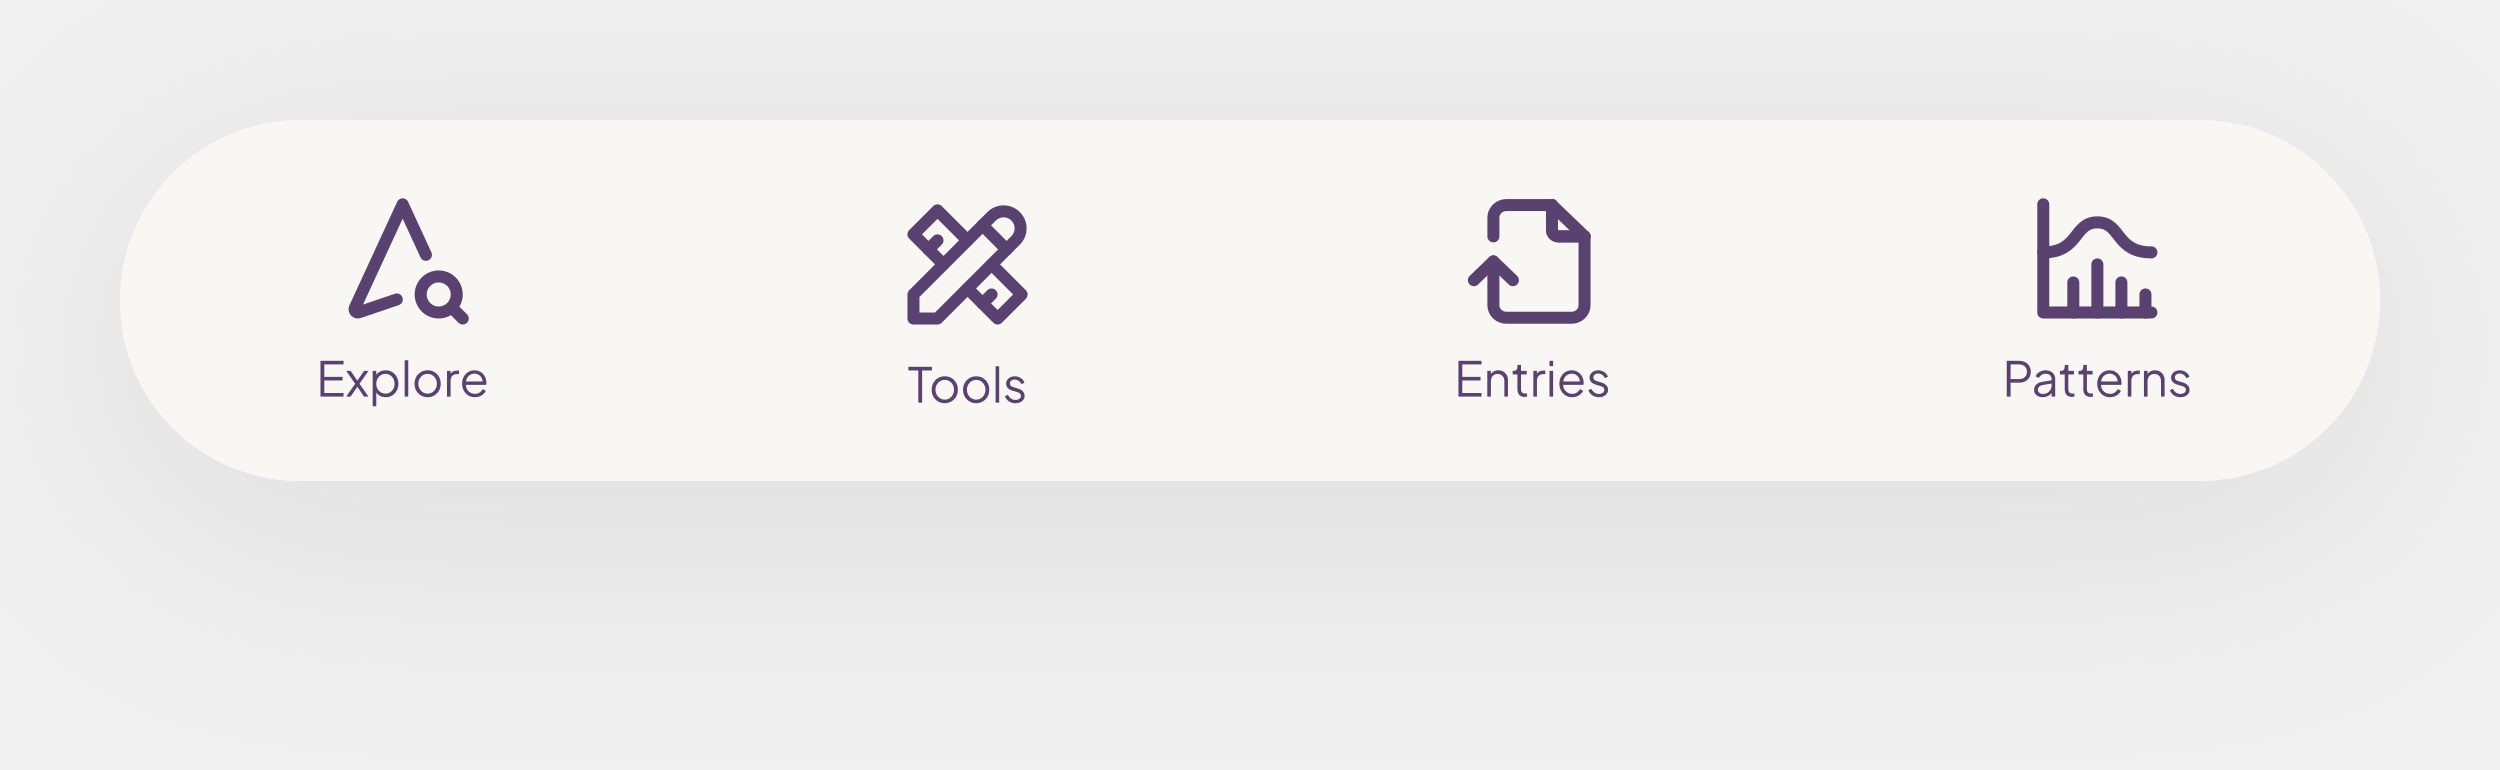
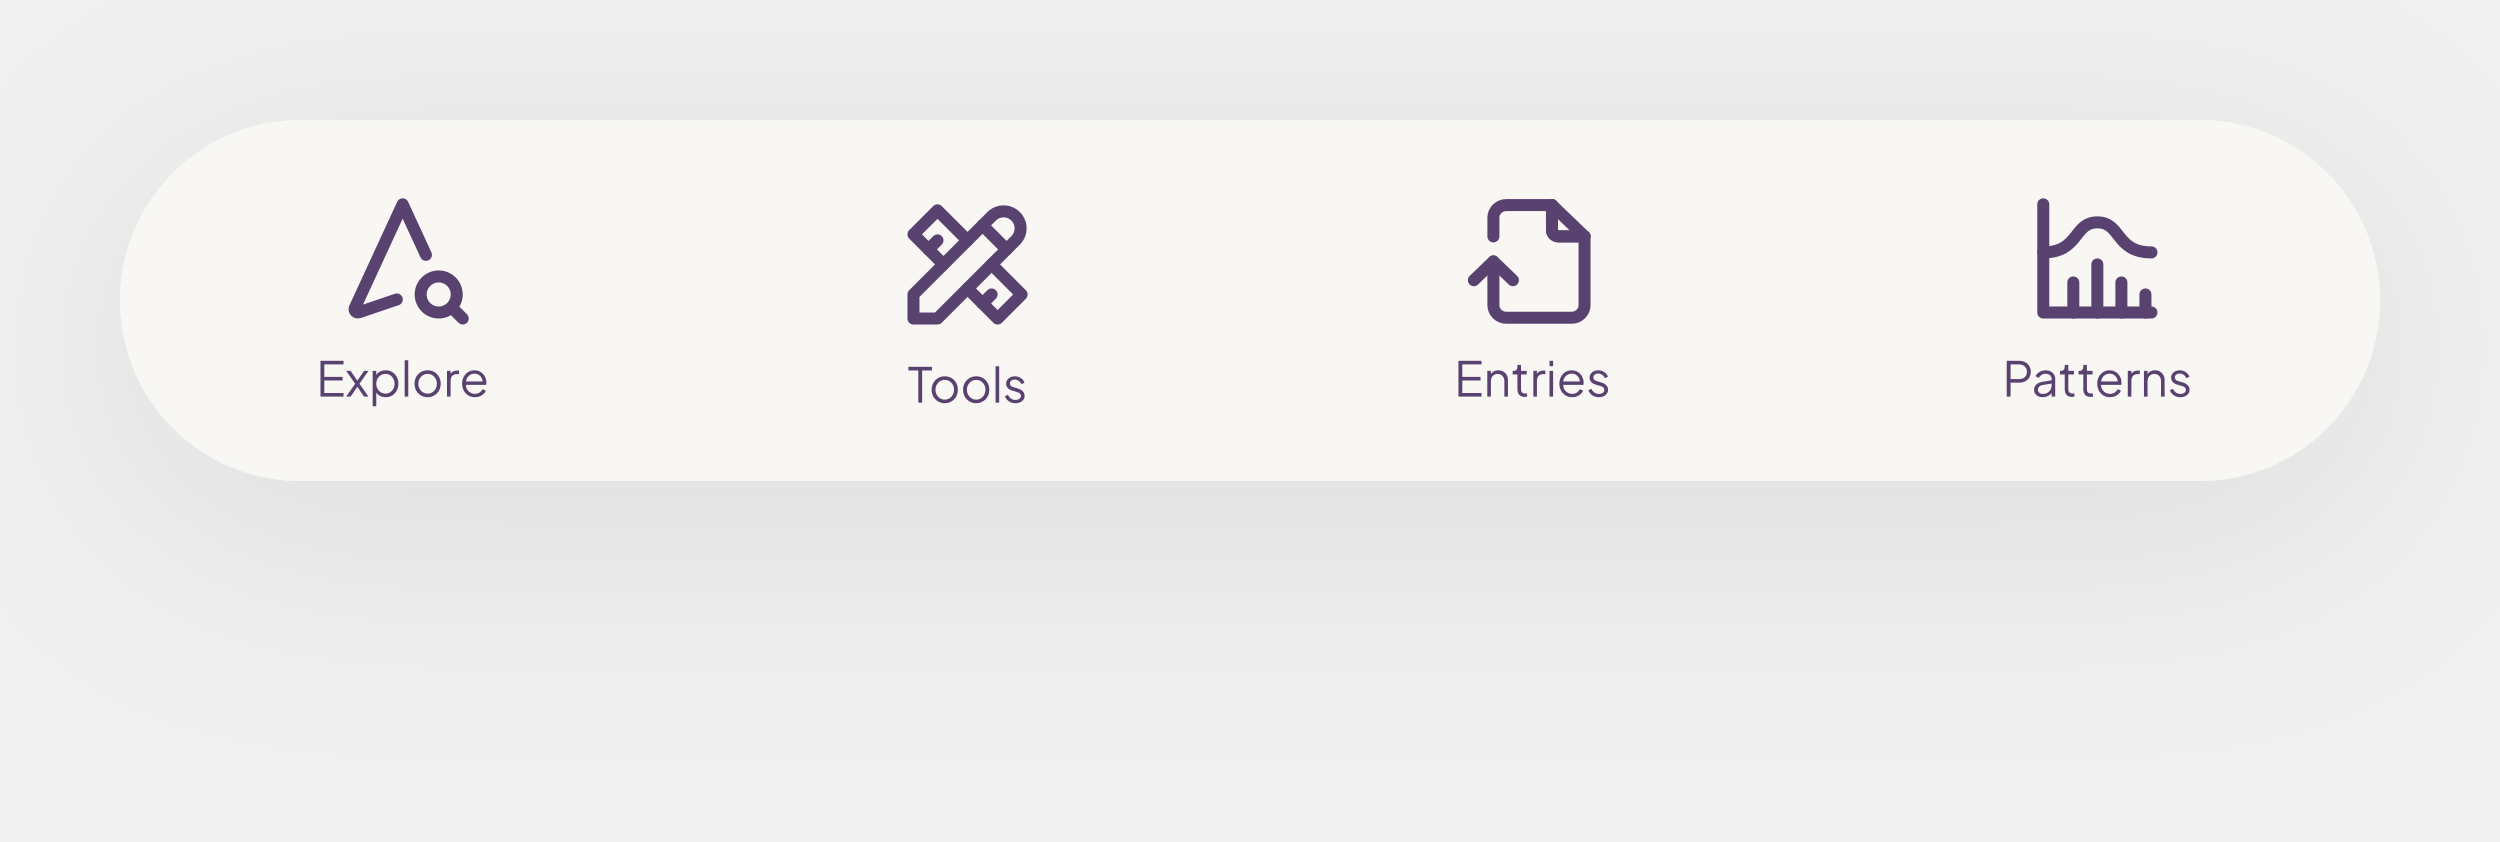
- <svg xmlns="http://www.w3.org/2000/svg" width="416" height="128" viewBox="0 0 416 128" fill="none">
+ <svg xmlns="http://www.w3.org/2000/svg" width="416" height="140" viewBox="0 0 416 140" fill="none">
  <g clip-path="url(#clip0_124_5621)">
    <rect x="20" y="20" width="376" height="60" rx="30" fill="#F8F7F6" />
  </g>
  <rect x="20" y="20" width="376" height="60" rx="30" fill="white" fill-opacity="0.6" style="mix-blend-mode:multiply" />
  <g opacity="0.67" filter="url(#filter0_d_124_5621)">
    <path d="M20 50C20 33.431 33.431 20 50 20H366C382.569 20 396 33.431 396 50C396 66.569 382.569 80 366 80H50C33.431 80 20 66.569 20 50Z" fill="#F9F7F3" />
  </g>
  <rect x="20" y="20" width="376" height="60" rx="30" fill="black" fill-opacity="0.2" style="mix-blend-mode:screen" />
  <g clip-path="url(#clip1_124_5621)">
    <path d="M258.25 34.125V38.292C258.25 38.568 258.364 38.833 258.567 39.028C258.77 39.224 259.046 39.333 259.333 39.333H263.667" stroke="#5A4270" stroke-width="2" stroke-linecap="round" stroke-linejoin="round" />
    <path d="M258.25 34.125V38.292C258.25 38.568 258.364 38.833 258.567 39.028C258.77 39.224 259.046 39.333 259.333 39.333H263.667" stroke="#5A4270" stroke-width="2" stroke-linecap="round" stroke-linejoin="round" />
    <path d="M248.5 39.333V36.208C248.5 35.656 248.728 35.126 249.135 34.735C249.541 34.344 250.092 34.125 250.667 34.125H258.25L263.667 39.333V50.792C263.667 51.344 263.438 51.874 263.032 52.265C262.626 52.656 262.075 52.875 261.5 52.875H250.667C250.092 52.875 249.541 52.656 249.135 52.265C248.728 51.874 248.5 51.344 248.5 50.792V43.5" stroke="#5A4270" stroke-width="2" stroke-linecap="round" stroke-linejoin="round" />
    <path d="M245.25 46.625L248.5 43.5L251.75 46.625" stroke="#5A4270" stroke-width="2" stroke-linecap="round" stroke-linejoin="round" />
  </g>
  <path d="M242.685 66V60.04H246.525V60.64H243.325V62.712H246.365V63.312H243.325V65.4H246.525V66H242.685ZM247.484 66V61.712H248.084V62.544L247.948 62.512C248.054 62.235 248.228 62.016 248.468 61.856C248.713 61.696 248.996 61.616 249.316 61.616C249.62 61.616 249.892 61.685 250.132 61.824C250.377 61.963 250.569 62.155 250.708 62.4C250.852 62.64 250.924 62.912 250.924 63.216V66H250.324V63.448C250.324 63.187 250.276 62.965 250.18 62.784C250.089 62.603 249.958 62.464 249.788 62.368C249.622 62.267 249.43 62.216 249.212 62.216C248.993 62.216 248.798 62.267 248.628 62.368C248.457 62.464 248.324 62.605 248.228 62.792C248.132 62.973 248.084 63.192 248.084 63.448V66H247.484ZM253.698 66.048C253.314 66.048 253.018 65.936 252.81 65.712C252.602 65.488 252.498 65.168 252.498 64.752V62.312H251.706V61.712H251.906C252.087 61.712 252.231 61.653 252.338 61.536C252.444 61.413 252.498 61.261 252.498 61.08V60.72H253.098V61.712H254.042V62.312H253.098V64.752C253.098 64.896 253.119 65.024 253.162 65.136C253.204 65.243 253.276 65.328 253.378 65.392C253.484 65.456 253.626 65.488 253.802 65.488C253.844 65.488 253.895 65.485 253.954 65.48C254.012 65.475 254.063 65.469 254.106 65.464V66C254.042 66.016 253.97 66.027 253.89 66.032C253.81 66.043 253.746 66.048 253.698 66.048ZM255.147 66V61.712H255.747V62.416L255.667 62.312C255.769 62.109 255.921 61.949 256.123 61.832C256.331 61.715 256.582 61.656 256.875 61.656H257.147V62.256H256.771C256.462 62.256 256.214 62.352 256.027 62.544C255.841 62.736 255.747 63.008 255.747 63.36V66H255.147ZM257.838 66V61.712H258.438V66H257.838ZM257.838 60.92V60.04H258.438V60.92H257.838ZM261.607 66.096C261.207 66.096 260.844 66 260.519 65.808C260.199 65.611 259.945 65.341 259.759 65C259.572 64.659 259.479 64.272 259.479 63.84C259.479 63.408 259.569 63.027 259.751 62.696C259.932 62.36 260.177 62.096 260.487 61.904C260.801 61.712 261.153 61.616 261.543 61.616C261.852 61.616 262.127 61.675 262.367 61.792C262.612 61.904 262.82 62.059 262.991 62.256C263.161 62.448 263.292 62.667 263.383 62.912C263.473 63.152 263.519 63.4 263.519 63.656C263.519 63.709 263.516 63.771 263.511 63.84C263.505 63.904 263.497 63.971 263.487 64.04H259.863V63.48H263.143L262.855 63.72C262.903 63.427 262.868 63.165 262.751 62.936C262.639 62.701 262.476 62.517 262.263 62.384C262.049 62.245 261.809 62.176 261.543 62.176C261.276 62.176 261.028 62.245 260.799 62.384C260.575 62.523 260.399 62.717 260.271 62.968C260.143 63.213 260.092 63.507 260.119 63.848C260.092 64.189 260.145 64.488 260.279 64.744C260.417 64.995 260.604 65.189 260.839 65.328C261.079 65.467 261.335 65.536 261.607 65.536C261.921 65.536 262.185 65.461 262.399 65.312C262.612 65.163 262.785 64.976 262.919 64.752L263.431 65.024C263.345 65.216 263.215 65.395 263.039 65.56C262.863 65.72 262.652 65.851 262.407 65.952C262.167 66.048 261.9 66.096 261.607 66.096ZM266.052 66.096C265.642 66.096 265.282 65.992 264.972 65.784C264.663 65.576 264.439 65.293 264.3 64.936L264.804 64.696C264.927 64.957 265.098 65.165 265.316 65.32C265.54 65.475 265.786 65.552 266.052 65.552C266.308 65.552 266.524 65.491 266.7 65.368C266.876 65.24 266.964 65.075 266.964 64.872C266.964 64.723 266.922 64.605 266.836 64.52C266.751 64.429 266.652 64.36 266.54 64.312C266.428 64.264 266.33 64.229 266.244 64.208L265.628 64.032C265.234 63.92 264.948 63.763 264.772 63.56C264.596 63.357 264.508 63.123 264.508 62.856C264.508 62.605 264.572 62.387 264.7 62.2C264.828 62.013 265.002 61.869 265.22 61.768C265.439 61.667 265.682 61.616 265.948 61.616C266.311 61.616 266.639 61.712 266.932 61.904C267.231 62.091 267.442 62.352 267.564 62.688L267.052 62.928C266.946 62.688 266.791 62.501 266.588 62.368C266.391 62.229 266.17 62.16 265.924 62.16C265.684 62.16 265.492 62.221 265.348 62.344C265.204 62.467 265.132 62.621 265.132 62.808C265.132 62.952 265.17 63.067 265.244 63.152C265.319 63.237 265.404 63.301 265.5 63.344C265.602 63.387 265.69 63.419 265.764 63.44L266.476 63.648C266.823 63.749 267.092 63.907 267.284 64.12C267.482 64.333 267.58 64.584 267.58 64.872C267.58 65.107 267.514 65.317 267.38 65.504C267.252 65.691 267.074 65.837 266.844 65.944C266.615 66.045 266.351 66.096 266.052 66.096Z" fill="#5A4270" />
  <g clip-path="url(#clip2_124_5621)">
    <path d="M340 34V52H358" stroke="#5A4270" stroke-width="2" stroke-linecap="round" stroke-linejoin="round" />
    <path d="M357 49V52" stroke="#5A4270" stroke-width="2" stroke-linecap="round" stroke-linejoin="round" />
    <path d="M353 47V52" stroke="#5A4270" stroke-width="2" stroke-linecap="round" stroke-linejoin="round" />
    <path d="M349 44V52" stroke="#5A4270" stroke-width="2" stroke-linecap="round" stroke-linejoin="round" />
    <path d="M345 47V52" stroke="#5A4270" stroke-width="2" stroke-linecap="round" stroke-linejoin="round" />
    <path d="M340 42C346 42 345 37 349 37C353 37 352 42 358 42" stroke="#5A4270" stroke-width="2" stroke-linecap="round" stroke-linejoin="round" />
  </g>
  <path d="M333.922 66V60.04H335.97C336.359 60.04 336.7 60.117 336.994 60.272C337.287 60.421 337.514 60.635 337.674 60.912C337.839 61.184 337.922 61.501 337.922 61.864C337.922 62.227 337.839 62.544 337.674 62.816C337.514 63.088 337.287 63.301 336.994 63.456C336.706 63.605 336.364 63.68 335.97 63.68H334.562V66H333.922ZM334.562 63.08H336.002C336.258 63.08 336.482 63.032 336.674 62.936C336.866 62.835 337.015 62.693 337.122 62.512C337.228 62.325 337.282 62.107 337.282 61.856C337.282 61.605 337.228 61.389 337.122 61.208C337.015 61.027 336.866 60.888 336.674 60.792C336.482 60.691 336.258 60.64 336.002 60.64H334.562V63.08ZM339.882 66.096C339.61 66.096 339.367 66.045 339.154 65.944C338.941 65.837 338.773 65.693 338.65 65.512C338.527 65.331 338.466 65.123 338.466 64.888C338.466 64.664 338.514 64.461 338.61 64.28C338.706 64.093 338.855 63.936 339.058 63.808C339.261 63.68 339.519 63.589 339.834 63.536L341.514 63.256V63.8L339.978 64.056C339.669 64.109 339.445 64.208 339.306 64.352C339.173 64.496 339.106 64.667 339.106 64.864C339.106 65.056 339.181 65.219 339.33 65.352C339.485 65.485 339.682 65.552 339.922 65.552C340.215 65.552 340.471 65.491 340.69 65.368C340.909 65.24 341.079 65.069 341.202 64.856C341.325 64.643 341.386 64.405 341.386 64.144V63.056C341.386 62.8 341.293 62.592 341.106 62.432C340.919 62.272 340.677 62.192 340.378 62.192C340.117 62.192 339.887 62.259 339.69 62.392C339.493 62.52 339.346 62.688 339.25 62.896L338.706 62.6C338.786 62.419 338.911 62.253 339.082 62.104C339.258 61.955 339.458 61.837 339.682 61.752C339.906 61.661 340.138 61.616 340.378 61.616C340.693 61.616 340.97 61.677 341.21 61.8C341.455 61.923 341.645 62.093 341.778 62.312C341.917 62.525 341.986 62.773 341.986 63.056V66H341.386V65.144L341.474 65.232C341.399 65.392 341.282 65.539 341.122 65.672C340.967 65.8 340.783 65.904 340.57 65.984C340.362 66.059 340.133 66.096 339.882 66.096ZM344.77 66.048C344.386 66.048 344.09 65.936 343.882 65.712C343.674 65.488 343.57 65.168 343.57 64.752V62.312H342.778V61.712H342.978C343.159 61.712 343.303 61.653 343.41 61.536C343.517 61.413 343.57 61.261 343.57 61.08V60.72H344.17V61.712H345.114V62.312H344.17V64.752C344.17 64.896 344.191 65.024 344.234 65.136C344.277 65.243 344.349 65.328 344.45 65.392C344.557 65.456 344.698 65.488 344.874 65.488C344.917 65.488 344.967 65.485 345.026 65.48C345.085 65.475 345.135 65.469 345.178 65.464V66C345.114 66.016 345.042 66.027 344.962 66.032C344.882 66.043 344.818 66.048 344.77 66.048ZM347.86 66.048C347.476 66.048 347.18 65.936 346.972 65.712C346.764 65.488 346.66 65.168 346.66 64.752V62.312H345.868V61.712H346.068C346.249 61.712 346.393 61.653 346.5 61.536C346.606 61.413 346.66 61.261 346.66 61.08V60.72H347.26V61.712H348.204V62.312H347.26V64.752C347.26 64.896 347.281 65.024 347.324 65.136C347.366 65.243 347.438 65.328 347.54 65.392C347.646 65.456 347.788 65.488 347.964 65.488C348.006 65.488 348.057 65.485 348.116 65.48C348.174 65.475 348.225 65.469 348.268 65.464V66C348.204 66.016 348.132 66.027 348.052 66.032C347.972 66.043 347.908 66.048 347.86 66.048ZM351.105 66.096C350.705 66.096 350.342 66 350.017 65.808C349.697 65.611 349.444 65.341 349.257 65C349.07 64.659 348.977 64.272 348.977 63.84C348.977 63.408 349.068 63.027 349.249 62.696C349.43 62.36 349.676 62.096 349.985 61.904C350.3 61.712 350.652 61.616 351.041 61.616C351.35 61.616 351.625 61.675 351.865 61.792C352.11 61.904 352.318 62.059 352.489 62.256C352.66 62.448 352.79 62.667 352.881 62.912C352.972 63.152 353.017 63.4 353.017 63.656C353.017 63.709 353.014 63.771 353.009 63.84C353.004 63.904 352.996 63.971 352.985 64.04H349.361V63.48H352.641L352.353 63.72C352.401 63.427 352.366 63.165 352.249 62.936C352.137 62.701 351.974 62.517 351.761 62.384C351.548 62.245 351.308 62.176 351.041 62.176C350.774 62.176 350.526 62.245 350.297 62.384C350.073 62.523 349.897 62.717 349.769 62.968C349.641 63.213 349.59 63.507 349.617 63.848C349.59 64.189 349.644 64.488 349.777 64.744C349.916 64.995 350.102 65.189 350.337 65.328C350.577 65.467 350.833 65.536 351.105 65.536C351.42 65.536 351.684 65.461 351.897 65.312C352.11 65.163 352.284 64.976 352.417 64.752L352.929 65.024C352.844 65.216 352.713 65.395 352.537 65.56C352.361 65.72 352.15 65.851 351.905 65.952C351.665 66.048 351.398 66.096 351.105 66.096ZM354.063 66V61.712H354.663V62.416L354.583 62.312C354.684 62.109 354.836 61.949 355.039 61.832C355.247 61.715 355.498 61.656 355.791 61.656H356.063V62.256H355.687C355.378 62.256 355.13 62.352 354.943 62.544C354.756 62.736 354.663 63.008 354.663 63.36V66H354.063ZM356.754 66V61.712H357.354V62.544L357.218 62.512C357.325 62.235 357.498 62.016 357.738 61.856C357.983 61.696 358.266 61.616 358.586 61.616C358.89 61.616 359.162 61.685 359.402 61.824C359.647 61.963 359.839 62.155 359.978 62.4C360.122 62.64 360.194 62.912 360.194 63.216V66H359.594V63.448C359.594 63.187 359.546 62.965 359.45 62.784C359.359 62.603 359.229 62.464 359.058 62.368C358.893 62.267 358.701 62.216 358.482 62.216C358.263 62.216 358.069 62.267 357.898 62.368C357.727 62.464 357.594 62.605 357.498 62.792C357.402 62.973 357.354 63.192 357.354 63.448V66H356.754ZM362.816 66.096C362.405 66.096 362.045 65.992 361.736 65.784C361.427 65.576 361.203 65.293 361.064 64.936L361.568 64.696C361.691 64.957 361.861 65.165 362.08 65.32C362.304 65.475 362.549 65.552 362.816 65.552C363.072 65.552 363.288 65.491 363.464 65.368C363.64 65.24 363.728 65.075 363.728 64.872C363.728 64.723 363.685 64.605 363.6 64.52C363.515 64.429 363.416 64.36 363.304 64.312C363.192 64.264 363.093 64.229 363.008 64.208L362.392 64.032C361.997 63.92 361.712 63.763 361.536 63.56C361.36 63.357 361.272 63.123 361.272 62.856C361.272 62.605 361.336 62.387 361.464 62.2C361.592 62.013 361.765 61.869 361.984 61.768C362.203 61.667 362.445 61.616 362.712 61.616C363.075 61.616 363.403 61.712 363.696 61.904C363.995 62.091 364.205 62.352 364.328 62.688L363.816 62.928C363.709 62.688 363.555 62.501 363.352 62.368C363.155 62.229 362.933 62.16 362.688 62.16C362.448 62.16 362.256 62.221 362.112 62.344C361.968 62.467 361.896 62.621 361.896 62.808C361.896 62.952 361.933 63.067 362.008 63.152C362.083 63.237 362.168 63.301 362.264 63.344C362.365 63.387 362.453 63.419 362.528 63.44L363.24 63.648C363.587 63.749 363.856 63.907 364.048 64.12C364.245 64.333 364.344 64.584 364.344 64.872C364.344 65.107 364.277 65.317 364.144 65.504C364.016 65.691 363.837 65.837 363.608 65.944C363.379 66.045 363.115 66.096 362.816 66.096Z" fill="#5A4270" />
  <g clip-path="url(#clip3_124_5621)">
    <path d="M70.876 42.403L67 34L59.03 51.275C58.96 51.475 59.013 51.699 59.165 51.847C59.315 51.995 59.539 52.04 59.735 51.963L66.025 49.831" stroke="#5A4270" stroke-width="2" stroke-linecap="round" stroke-linejoin="round" />
    <path d="M70 49C70 49.796 70.316 50.559 70.879 51.121C71.441 51.684 72.204 52 73 52C73.796 52 74.559 51.684 75.121 51.121C75.684 50.559 76 49.796 76 49C76 48.204 75.684 47.441 75.121 46.879C74.559 46.316 73.796 46 73 46C72.204 46 71.441 46.316 70.879 46.879C70.316 47.441 70 48.204 70 49Z" stroke="#5A4270" stroke-width="2" stroke-linecap="round" stroke-linejoin="round" />
    <path d="M75.2 51.2L77 53" stroke="#5A4270" stroke-width="2" stroke-linecap="round" stroke-linejoin="round" />
  </g>
  <path d="M53.326 66V60.04H57.166V60.64H53.966V62.712H57.006V63.312H53.966V65.4H57.166V66H53.326ZM57.596 66L59.1 63.856L57.604 61.712H58.34L59.668 63.64H59.26L60.58 61.712H61.316L59.82 63.856L61.316 66H60.58L59.26 64.072H59.668L58.34 66H57.596ZM62.011 67.6V61.712H62.611V62.672L62.515 62.504C62.685 62.232 62.912 62.016 63.195 61.856C63.483 61.696 63.811 61.616 64.179 61.616C64.584 61.616 64.944 61.715 65.259 61.912C65.579 62.104 65.829 62.368 66.011 62.704C66.198 63.04 66.291 63.424 66.291 63.856C66.291 64.283 66.198 64.667 66.011 65.008C65.829 65.344 65.579 65.611 65.259 65.808C64.944 66 64.584 66.096 64.179 66.096C63.811 66.096 63.477 66.013 63.179 65.848C62.886 65.677 62.664 65.437 62.515 65.128L62.611 65.04V67.6H62.011ZM64.147 65.496C64.435 65.496 64.691 65.424 64.915 65.28C65.144 65.136 65.323 64.941 65.451 64.696C65.584 64.445 65.651 64.165 65.651 63.856C65.651 63.541 65.584 63.261 65.451 63.016C65.323 62.771 65.144 62.576 64.915 62.432C64.691 62.288 64.435 62.216 64.147 62.216C63.859 62.216 63.597 62.288 63.363 62.432C63.133 62.576 62.95 62.773 62.811 63.024C62.678 63.269 62.611 63.547 62.611 63.856C62.611 64.165 62.678 64.445 62.811 64.696C62.95 64.941 63.133 65.136 63.363 65.28C63.597 65.424 63.859 65.496 64.147 65.496ZM67.335 66V59.944H67.935V66H67.335ZM71.159 66.096C70.754 66.096 70.385 66 70.055 65.808C69.724 65.611 69.46 65.344 69.263 65.008C69.071 64.667 68.975 64.28 68.975 63.848C68.975 63.421 69.071 63.04 69.263 62.704C69.455 62.368 69.713 62.104 70.039 61.912C70.37 61.715 70.743 61.616 71.159 61.616C71.575 61.616 71.945 61.712 72.271 61.904C72.602 62.096 72.86 62.36 73.047 62.696C73.239 63.032 73.335 63.416 73.335 63.848C73.335 64.285 73.236 64.675 73.039 65.016C72.841 65.352 72.578 65.616 72.247 65.808C71.921 66 71.559 66.096 71.159 66.096ZM71.159 65.496C71.447 65.496 71.706 65.424 71.935 65.28C72.169 65.136 72.353 64.939 72.487 64.688C72.626 64.437 72.695 64.157 72.695 63.848C72.695 63.539 72.626 63.261 72.487 63.016C72.353 62.771 72.169 62.576 71.935 62.432C71.706 62.288 71.447 62.216 71.159 62.216C70.871 62.216 70.609 62.288 70.375 62.432C70.145 62.576 69.962 62.771 69.823 63.016C69.684 63.261 69.615 63.539 69.615 63.848C69.615 64.157 69.684 64.437 69.823 64.688C69.962 64.939 70.145 65.136 70.375 65.28C70.609 65.424 70.871 65.496 71.159 65.496ZM74.381 66V61.712H74.981V62.416L74.901 62.312C75.002 62.109 75.154 61.949 75.357 61.832C75.565 61.715 75.816 61.656 76.109 61.656H76.381V62.256H76.005C75.696 62.256 75.448 62.352 75.261 62.544C75.074 62.736 74.981 63.008 74.981 63.36V66H74.381ZM79.024 66.096C78.624 66.096 78.261 66 77.936 65.808C77.616 65.611 77.363 65.341 77.176 65C76.99 64.659 76.896 64.272 76.896 63.84C76.896 63.408 76.987 63.027 77.168 62.696C77.35 62.36 77.595 62.096 77.904 61.904C78.219 61.712 78.571 61.616 78.96 61.616C79.269 61.616 79.544 61.675 79.784 61.792C80.029 61.904 80.237 62.059 80.408 62.256C80.579 62.448 80.71 62.667 80.8 62.912C80.891 63.152 80.936 63.4 80.936 63.656C80.936 63.709 80.933 63.771 80.928 63.84C80.923 63.904 80.915 63.971 80.904 64.04H77.28V63.48H80.56L80.272 63.72C80.32 63.427 80.285 63.165 80.168 62.936C80.056 62.701 79.894 62.517 79.68 62.384C79.467 62.245 79.227 62.176 78.96 62.176C78.694 62.176 78.445 62.245 78.216 62.384C77.992 62.523 77.816 62.717 77.688 62.968C77.56 63.213 77.51 63.507 77.536 63.848C77.51 64.189 77.563 64.488 77.696 64.744C77.835 64.995 78.022 65.189 78.256 65.328C78.496 65.467 78.752 65.536 79.024 65.536C79.339 65.536 79.603 65.461 79.816 65.312C80.029 65.163 80.203 64.976 80.336 64.752L80.848 65.024C80.763 65.216 80.632 65.395 80.456 65.56C80.28 65.72 80.07 65.851 79.824 65.952C79.584 66.048 79.317 66.096 79.024 66.096Z" fill="#5A4270" />
  <g clip-path="url(#clip4_124_5621)">
    <path d="M152 53H156L169 40C169.53 39.47 169.828 38.75 169.828 38C169.828 37.25 169.53 36.531 169 36C168.47 35.47 167.75 35.172 167 35.172C166.25 35.172 165.53 35.47 165 36L152 49V53Z" stroke="#5A4270" stroke-width="2" stroke-linecap="round" stroke-linejoin="round" />
    <path d="M163.5 37.5L167.5 41.5" stroke="#5A4270" stroke-width="2" stroke-linecap="round" stroke-linejoin="round" />
    <path d="M161 40L156 35L152 39L157 44" stroke="#5A4270" stroke-width="2" stroke-linecap="round" stroke-linejoin="round" />
    <path d="M156 40L154.5 41.5" stroke="#5A4270" stroke-width="2" stroke-linecap="round" stroke-linejoin="round" />
    <path d="M165 44L170 49L166 53L161 48" stroke="#5A4270" stroke-width="2" stroke-linecap="round" stroke-linejoin="round" />
    <path d="M165 49L163.5 50.5" stroke="#5A4270" stroke-width="2" stroke-linecap="round" stroke-linejoin="round" />
  </g>
  <path d="M152.803 67V61.64H151.155V61.04H155.075V61.64H153.443V67H152.803ZM157.21 67.096C156.805 67.096 156.437 67 156.106 66.808C155.776 66.611 155.512 66.344 155.314 66.008C155.122 65.667 155.026 65.28 155.026 64.848C155.026 64.421 155.122 64.04 155.314 63.704C155.506 63.368 155.765 63.104 156.09 62.912C156.421 62.715 156.794 62.616 157.21 62.616C157.626 62.616 157.997 62.712 158.322 62.904C158.653 63.096 158.912 63.36 159.098 63.696C159.29 64.032 159.386 64.416 159.386 64.848C159.386 65.285 159.288 65.675 159.09 66.016C158.893 66.352 158.629 66.616 158.298 66.808C157.973 67 157.61 67.096 157.21 67.096ZM157.21 66.496C157.498 66.496 157.757 66.424 157.986 66.28C158.221 66.136 158.405 65.939 158.538 65.688C158.677 65.437 158.746 65.157 158.746 64.848C158.746 64.539 158.677 64.261 158.538 64.016C158.405 63.771 158.221 63.576 157.986 63.432C157.757 63.288 157.498 63.216 157.21 63.216C156.922 63.216 156.661 63.288 156.426 63.432C156.197 63.576 156.013 63.771 155.874 64.016C155.736 64.261 155.666 64.539 155.666 64.848C155.666 65.157 155.736 65.437 155.874 65.688C156.013 65.939 156.197 66.136 156.426 66.28C156.661 66.424 156.922 66.496 157.21 66.496ZM162.44 67.096C162.035 67.096 161.667 67 161.336 66.808C161.006 66.611 160.742 66.344 160.544 66.008C160.352 65.667 160.256 65.28 160.256 64.848C160.256 64.421 160.352 64.04 160.544 63.704C160.736 63.368 160.995 63.104 161.32 62.912C161.651 62.715 162.024 62.616 162.44 62.616C162.856 62.616 163.227 62.712 163.552 62.904C163.883 63.096 164.142 63.36 164.328 63.696C164.52 64.032 164.616 64.416 164.616 64.848C164.616 65.285 164.518 65.675 164.32 66.016C164.123 66.352 163.859 66.616 163.528 66.808C163.203 67 162.84 67.096 162.44 67.096ZM162.44 66.496C162.728 66.496 162.987 66.424 163.216 66.28C163.451 66.136 163.635 65.939 163.768 65.688C163.907 65.437 163.976 65.157 163.976 64.848C163.976 64.539 163.907 64.261 163.768 64.016C163.635 63.771 163.451 63.576 163.216 63.432C162.987 63.288 162.728 63.216 162.44 63.216C162.152 63.216 161.891 63.288 161.656 63.432C161.427 63.576 161.243 63.771 161.104 64.016C160.966 64.261 160.896 64.539 160.896 64.848C160.896 65.157 160.966 65.437 161.104 65.688C161.243 65.939 161.427 66.136 161.656 66.28C161.891 66.424 162.152 66.496 162.44 66.496ZM165.663 67V60.944H166.263V67H165.663ZM168.967 67.096C168.556 67.096 168.196 66.992 167.887 66.784C167.577 66.576 167.353 66.293 167.215 65.936L167.719 65.696C167.841 65.957 168.012 66.165 168.231 66.32C168.455 66.475 168.7 66.552 168.967 66.552C169.223 66.552 169.439 66.491 169.615 66.368C169.791 66.24 169.879 66.075 169.879 65.872C169.879 65.723 169.836 65.605 169.751 65.52C169.665 65.429 169.567 65.36 169.455 65.312C169.343 65.264 169.244 65.229 169.159 65.208L168.543 65.032C168.148 64.92 167.863 64.763 167.687 64.56C167.511 64.357 167.423 64.123 167.423 63.856C167.423 63.605 167.487 63.387 167.615 63.2C167.743 63.013 167.916 62.869 168.135 62.768C168.353 62.667 168.596 62.616 168.863 62.616C169.225 62.616 169.553 62.712 169.847 62.904C170.145 63.091 170.356 63.352 170.479 63.688L169.967 63.928C169.86 63.688 169.705 63.501 169.503 63.368C169.305 63.229 169.084 63.16 168.839 63.16C168.599 63.16 168.407 63.221 168.263 63.344C168.119 63.467 168.047 63.621 168.047 63.808C168.047 63.952 168.084 64.067 168.159 64.152C168.233 64.237 168.319 64.301 168.415 64.344C168.516 64.387 168.604 64.419 168.679 64.44L169.391 64.648C169.737 64.749 170.007 64.907 170.199 65.12C170.396 65.333 170.495 65.584 170.495 65.872C170.495 66.107 170.428 66.317 170.295 66.504C170.167 66.691 169.988 66.837 169.759 66.944C169.529 67.045 169.265 67.096 168.967 67.096Z" fill="#5A4270" />
  <defs>
    <filter id="filter0_d_124_5621" x="-20" y="-12" width="456" height="140" filterUnits="userSpaceOnUse" color-interpolation-filters="sRGB">
      <feFlood flood-opacity="0" result="BackgroundImageFix" />
      <feColorMatrix in="SourceAlpha" type="matrix" values="0 0 0 0 0 0 0 0 0 0 0 0 0 0 0 0 0 0 127 0" result="hardAlpha" />
      <feOffset dy="8" />
      <feGaussianBlur stdDeviation="20" />
      <feComposite in2="hardAlpha" operator="out" />
      <feColorMatrix type="matrix" values="0 0 0 0 0 0 0 0 0 0 0 0 0 0 0 0 0 0 0.12 0" />
      <feBlend mode="normal" in2="BackgroundImageFix" result="effect1_dropShadow_124_5621" />
      <feBlend mode="normal" in="SourceGraphic" in2="effect1_dropShadow_124_5621" result="shape" />
    </filter>
    <clipPath id="clip0_124_5621">
      <rect width="376" height="60" fill="white" transform="translate(20 20)" />
    </clipPath>
    <clipPath id="clip1_124_5621">
      <rect width="26" height="25" fill="white" transform="translate(242 31)" />
    </clipPath>
    <clipPath id="clip2_124_5621">
      <rect width="24" height="24" fill="white" transform="translate(337 31)" />
    </clipPath>
    <clipPath id="clip3_124_5621">
      <rect width="24" height="24" fill="white" transform="translate(55 31)" />
    </clipPath>
    <clipPath id="clip4_124_5621">
      <rect width="24" height="24" fill="white" transform="translate(149 32)" />
    </clipPath>
  </defs>
</svg>
